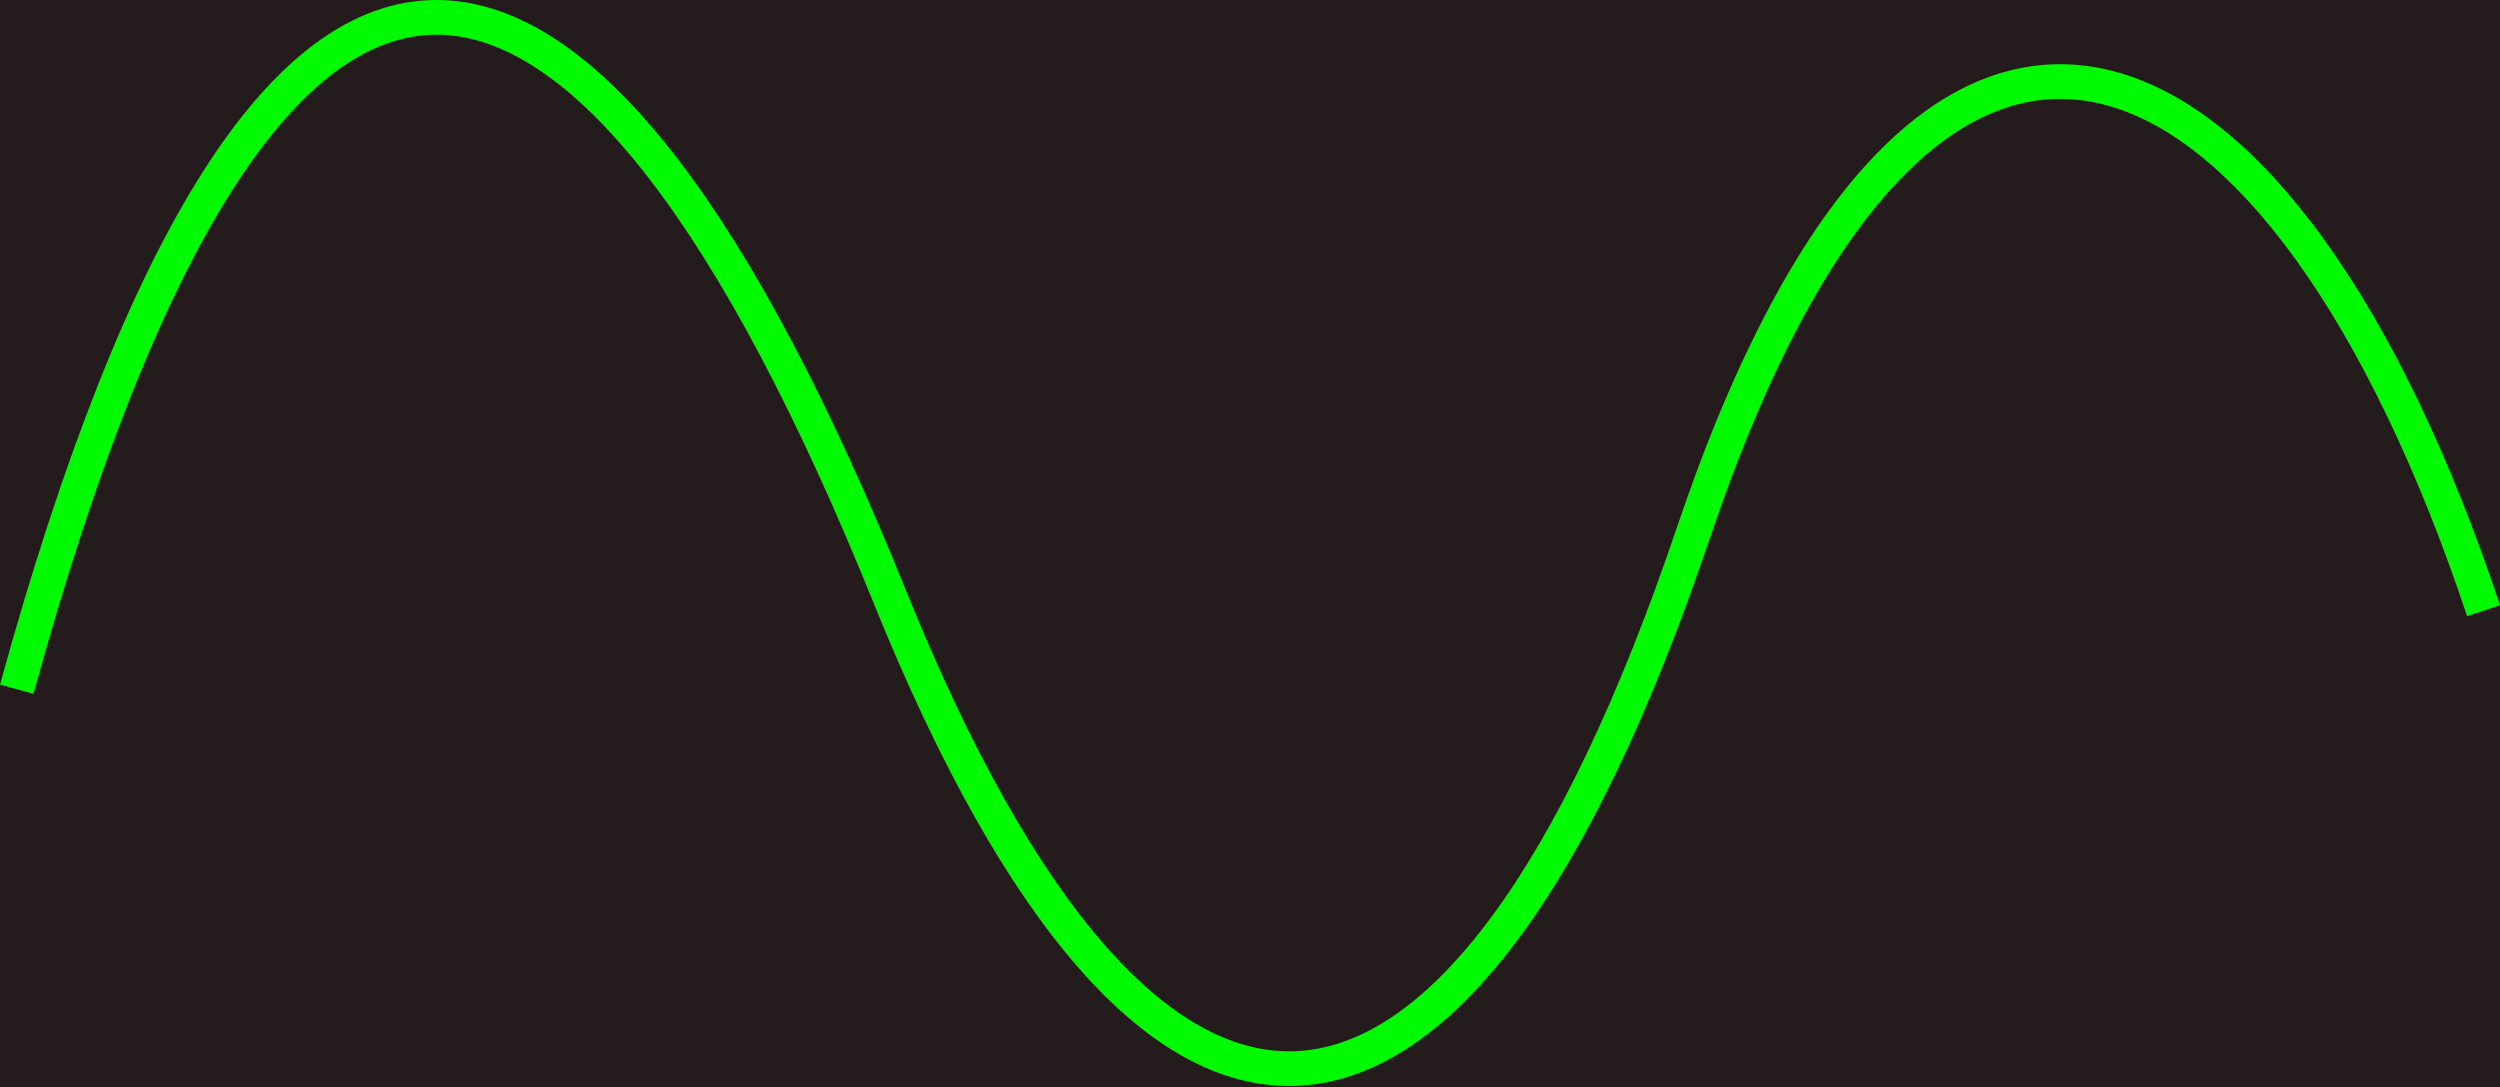
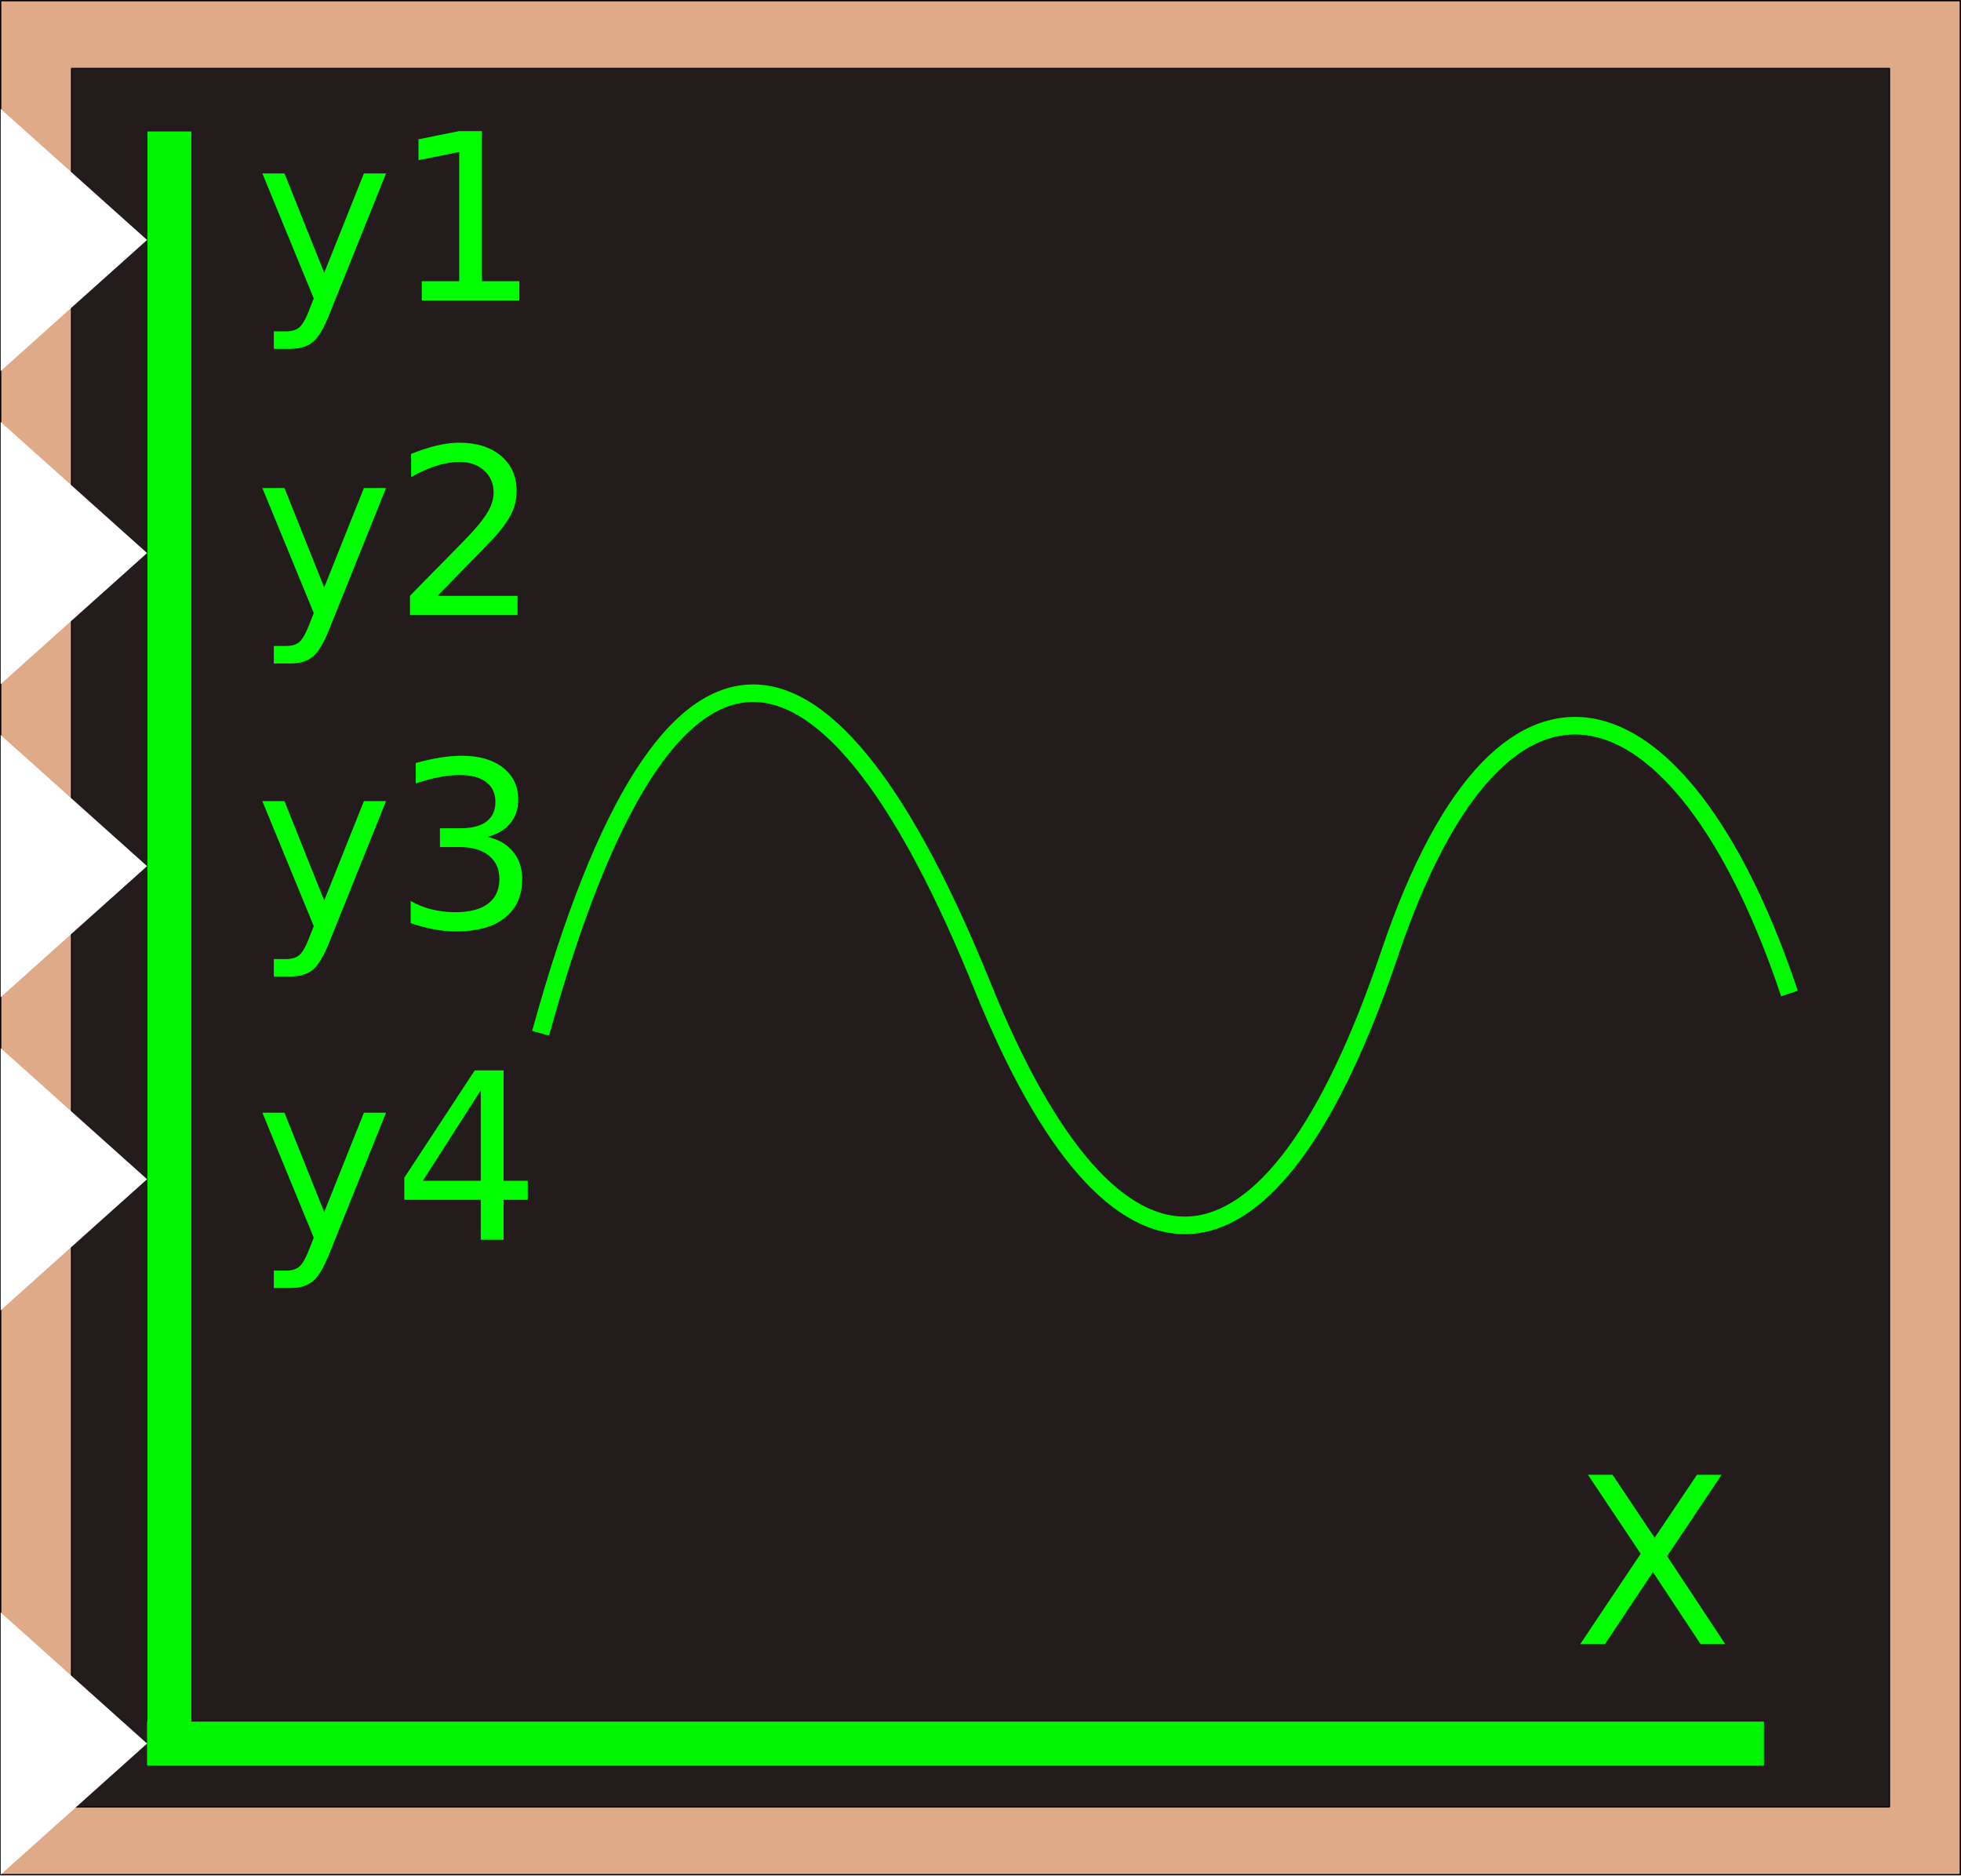
- <svg xmlns="http://www.w3.org/2000/svg" width="1089.315" height="473.205" viewBox="0 0 288.215 125.202" version="1.1" id="svg8">
+ <svg xmlns="http://www.w3.org/2000/svg" width="1687.788" height="1614.296" viewBox="0 0 446.561 427.116" version="1.1" id="svg8">
  <defs id="defs2" />
-   <g id="layer1" transform="translate(-263.8728,-19.98785)">
+   <g id="layer1" transform="translate(-142.6919,135.8923)">
    <g id="g4593">
      <g id="g4588">
        <path style="opacity:1;fill:#deaa87;stroke:#000000;stroke-width:0.3;stroke-linejoin:round;stroke-miterlimit:4;stroke-dasharray:none;stroke-dashoffset:0;stroke-opacity:1" d="M 142.842,-135.742 H 589.103 V 291.073 H 142.842 Z" id="rect4484" />
        <path style="opacity:1;fill:#241c1c;stroke:#000000;stroke-width:0.278;stroke-linejoin:round;stroke-miterlimit:4;stroke-dasharray:none;stroke-dashoffset:0;stroke-opacity:1" d="M 158.985,-120.302 H 572.959 v 395.936 H 158.985 Z" id="rect4484-6" />
      </g>
    </g>
    <path style="fill:none;fill-rule:evenodd;stroke:#00f500;stroke-width:10;stroke-linecap:butt;stroke-linejoin:miter;stroke-miterlimit:4;stroke-dasharray:none;stroke-opacity:1" d="M 176.179,261.213 H 544.379" id="path4595" />
    <path style="fill:#ffffff;fill-rule:evenodd;stroke:none;stroke-width:10;stroke-linecap:butt;stroke-linejoin:miter;stroke-miterlimit:4;stroke-dasharray:none;stroke-opacity:1" d="M 176.179,261.213 V -105.603" id="path4601" />
    <g id="text4628" style="font-style:normal;font-variant:normal;font-weight:normal;font-stretch:normal;font-size:52.917px;line-height:6.085px;font-family:sans-serif;-inkscape-font-specification:sans-serif;text-align:center;letter-spacing:0px;word-spacing:0px;writing-mode:lr-tb;text-anchor:middle;fill:#000000;fill-opacity:1;stroke:none;stroke-width:0.265px;stroke-linecap:butt;stroke-linejoin:miter;stroke-opacity:1" aria-label="X">
      <path id="path4690" style="fill:#00ff00;stroke-width:0.265px" d="m 504.296,199.996 h 5.607 l 9.586,14.34 9.638,-14.34 h 5.607 l -12.402,18.526 13.229,20.05 h -5.607 l -10.852,-16.407 -10.93,16.407 h -5.633 l 13.772,-20.593 z" />
    </g>
    <g id="text4628-7" style="font-style:normal;font-variant:normal;font-weight:normal;font-stretch:normal;font-size:52.917px;line-height:6.085px;font-family:sans-serif;-inkscape-font-specification:sans-serif;text-align:center;letter-spacing:0px;word-spacing:0px;writing-mode:lr-tb;text-anchor:middle;fill:#000000;fill-opacity:1;stroke:none;stroke-width:0.265px;stroke-linecap:butt;stroke-linejoin:miter;stroke-opacity:1" aria-label="y1">
      <path id="path4693" style="fill:#00ff00;stroke-width:0.265px" d="m 217.887,-64.766 q -2.015,5.168 -3.927,6.744 -1.912,1.576 -5.116,1.576 h -3.798 v -3.979 h 2.791 q 1.964,0 3.049,-0.93 1.085,-0.93 2.403,-4.392 l 0.853,-2.17 -11.705,-28.474 h 5.038 l 9.043,22.634 9.043,-22.634 h 5.038 z" />
      <path id="path4695" style="fill:#00ff00;stroke-width:0.265px" d="m 238.738,-71.845 h 8.527 v -29.43 l -9.276,1.86 v -4.754 l 9.224,-1.86 h 5.219 v 34.184 h 8.527 v 4.392 h -22.221 z" />
    </g>
    <g id="text4628-9" style="font-style:normal;font-variant:normal;font-weight:normal;font-stretch:normal;font-size:52.917px;line-height:6.085px;font-family:sans-serif;-inkscape-font-specification:sans-serif;text-align:center;letter-spacing:0px;word-spacing:0px;writing-mode:lr-tb;text-anchor:middle;fill:#000000;fill-opacity:1;stroke:none;stroke-width:0.265px;stroke-linecap:butt;stroke-linejoin:miter;stroke-opacity:1" aria-label="y2">
      <path id="path4698" style="fill:#00ff00;stroke-width:0.265px" d="m 217.887,6.89 q -2.015,5.168 -3.927,6.744 -1.912,1.576 -5.116,1.576 h -3.798 v -3.979 h 2.791 q 1.964,0 3.049,-0.93 1.085,-0.93 2.403,-4.392 l 0.853,-2.17 -11.705,-28.474 h 5.038 l 9.043,22.634 9.043,-22.634 h 5.038 z" />
      <path id="path4700" style="fill:#00ff00;stroke-width:0.265px" d="m 242.33,-0.19 h 18.216 V 4.202 h -24.495 v -4.392 q 2.971,-3.075 8.087,-8.242 5.142,-5.193 6.46,-6.692 2.506,-2.816 3.488,-4.754 1.008,-1.964 1.008,-3.85 0,-3.075 -2.17,-5.013 -2.145,-1.938 -5.607,-1.938 -2.455,0 -5.193,0.853 -2.713,0.853 -5.814,2.584 v -5.271 q 3.152,-1.266 5.891,-1.912 2.739,-0.646 5.013,-0.646 5.994,0 9.56,2.997 3.566,2.997 3.566,8.01 0,2.377 -0.904,4.522 -0.878,2.119 -3.23,5.013 -0.646,0.749 -4.108,4.341 -3.462,3.566 -9.767,9.999 z" />
    </g>
    <g id="text4628-5" style="font-style:normal;font-variant:normal;font-weight:normal;font-stretch:normal;font-size:52.917px;line-height:6.085px;font-family:sans-serif;-inkscape-font-specification:sans-serif;text-align:center;letter-spacing:0px;word-spacing:0px;writing-mode:lr-tb;text-anchor:middle;fill:#000000;fill-opacity:1;stroke:none;stroke-width:0.265px;stroke-linecap:butt;stroke-linejoin:miter;stroke-opacity:1" aria-label="y3">
      <path id="path4703" style="fill:#00ff00;stroke-width:0.265px" d="m 217.887,78.196 q -2.015,5.168 -3.927,6.744 -1.912,1.576 -5.116,1.576 h -3.798 v -3.979 h 2.791 q 1.964,0 3.049,-0.93 1.085,-0.93 2.403,-4.392 l 0.853,-2.17 -11.705,-28.474 h 5.038 l 9.043,22.634 9.043,-22.634 h 5.038 z" />
      <path id="path4705" style="fill:#00ff00;stroke-width:0.265px" d="m 253.647,54.709 q 3.747,0.801 5.839,3.333 2.119,2.532 2.119,6.253 0,5.71 -3.927,8.837 -3.927,3.126 -11.162,3.126 -2.429,0 -5.013,-0.491 -2.558,-0.465 -5.297,-1.421 v -5.038 q 2.17,1.266 4.754,1.912 2.584,0.646 5.4,0.646 4.909,0 7.467,-1.938 2.584,-1.938 2.584,-5.633 0,-3.411 -2.403,-5.323 -2.377,-1.938 -6.64,-1.938 h -4.496 v -4.289 h 4.703 q 3.85,0 5.891,-1.524 2.041,-1.55 2.041,-4.444 0,-2.971 -2.119,-4.548 -2.093,-1.602 -6.02,-1.602 -2.145,0 -4.599,0.465 -2.455,0.465 -5.4,1.447 v -4.651 q 2.971,-0.827 5.555,-1.24 2.61,-0.413 4.909,-0.413 5.943,0 9.405,2.713 3.462,2.687 3.462,7.286 0,3.204 -1.835,5.426 -1.835,2.196 -5.219,3.049 z" />
    </g>
    <g id="text4628-1" style="font-style:normal;font-variant:normal;font-weight:normal;font-stretch:normal;font-size:52.917px;line-height:6.085px;font-family:sans-serif;-inkscape-font-specification:sans-serif;text-align:center;letter-spacing:0px;word-spacing:0px;writing-mode:lr-tb;text-anchor:middle;fill:#000000;fill-opacity:1;stroke:none;stroke-width:0.265px;stroke-linecap:butt;stroke-linejoin:miter;stroke-opacity:1" aria-label="y4">
      <path id="path4708" style="fill:#00ff00;stroke-width:0.265px" d="m 217.887,149.154 q -2.015,5.168 -3.927,6.744 -1.912,1.576 -5.116,1.576 h -3.798 v -3.979 h 2.791 q 1.964,0 3.049,-0.93 1.085,-0.93 2.403,-4.393 l 0.853,-2.17 -11.705,-28.474 h 5.038 l 9.043,22.634 9.043,-22.634 h 5.038 z" />
      <path id="path4710" style="fill:#00ff00;stroke-width:0.265px" d="m 252.174,112.437 -13.177,20.593 h 13.177 z m -1.369,-4.548 h 6.563 v 25.141 h 5.504 v 4.341 h -5.504 v 9.095 h -5.193 v -9.095 h -17.415 v -5.038 z" />
    </g>
-     <path id="block-out-signal" d="m 42.02,87.603 a 2,2 0 0 1 -2,2 2,2 0 0 1 -2,-2 2,2 0 0 1 2,-2 2,2 0 0 1 2,2 z" style="opacity:1;fill:#ffffff;fill-opacity:1;stroke:none;stroke-width:1;stroke-miterlimit:4;stroke-dasharray:none;stroke-dashoffset:0;stroke-opacity:1" />
-     <path style="opacity:1;fill:#ffffff;fill-opacity:1;stroke:none;stroke-width:3.78;stroke-miterlimit:4;stroke-dasharray:none;stroke-dashoffset:0;stroke-opacity:1" d="m 418.908,-654.812 v 225.715 l 126,-112.857 z" transform="matrix(0.2645833,0,0,0.2645833,32.00595,62.15476)" id="rect10" />
-     <path style="opacity:1;fill:#ffffff;fill-opacity:1;stroke:none;stroke-width:3.78;stroke-miterlimit:4;stroke-dasharray:none;stroke-dashoffset:0;stroke-opacity:1" d="m 418.908,-385.309 v 225.715 l 126,-112.857 z" transform="matrix(0.2645833,0,0,0.2645833,32.00595,62.15476)" id="rect10-3" />
-     <path style="opacity:1;fill:#ffffff;fill-opacity:1;stroke:none;stroke-width:3.78;stroke-miterlimit:4;stroke-dasharray:none;stroke-dashoffset:0;stroke-opacity:1" d="m 418.908,-115.803 v 225.713 l 126,-112.855 z" transform="matrix(0.2645833,0,0,0.2645833,32.00595,62.15476)" id="rect10-6" />
-     <path style="opacity:1;fill:#ffffff;fill-opacity:1;stroke:none;stroke-width:3.78;stroke-miterlimit:4;stroke-dasharray:none;stroke-dashoffset:0;stroke-opacity:1" d="m 418.908,153.701 v 225.715 l 126,-112.857 z" transform="matrix(0.2645833,0,0,0.2645833,32.00595,62.15476)" id="rect10-7" />
-     <path style="opacity:1;fill:#ffffff;fill-opacity:1;stroke:none;stroke-width:3.78;stroke-miterlimit:4;stroke-dasharray:none;stroke-dashoffset:0;stroke-opacity:1" d="m 418.908,639.49 v 225.715 l 126,-112.857 z" transform="matrix(0.2645833,0,0,0.2645833,32.00595,62.15476)" id="rect10-5" />
+     <path style="opacity:1;fill:#ffffff;fill-opacity:1;stroke:none;stroke-width:3.78;stroke-miterlimit:4;stroke-dasharray:none;stroke-dashoffset:0;stroke-opacity:1" d="m 418.908,-654.812 v 225.715 l 126,-112.857 z" id="rect10" transform="matrix(0.2645833,0,0,0.2645833,32.00595,62.15476)" />
+     <path style="opacity:1;fill:#ffffff;fill-opacity:1;stroke:none;stroke-width:3.78;stroke-miterlimit:4;stroke-dasharray:none;stroke-dashoffset:0;stroke-opacity:1" d="m 418.908,-385.309 v 225.715 l 126,-112.857 z" id="rect10-3" transform="matrix(0.2645833,0,0,0.2645833,32.00595,62.15476)" />
+     <path style="opacity:1;fill:#ffffff;fill-opacity:1;stroke:none;stroke-width:3.78;stroke-miterlimit:4;stroke-dasharray:none;stroke-dashoffset:0;stroke-opacity:1" d="m 418.908,-115.803 v 225.713 l 126,-112.855 z" id="rect10-6" transform="matrix(0.2645833,0,0,0.2645833,32.00595,62.15476)" />
+     <path style="opacity:1;fill:#ffffff;fill-opacity:1;stroke:none;stroke-width:3.78;stroke-miterlimit:4;stroke-dasharray:none;stroke-dashoffset:0;stroke-opacity:1" d="m 418.908,153.701 v 225.715 l 126,-112.857 z" id="rect10-7" transform="matrix(0.2645833,0,0,0.2645833,32.00595,62.15476)" />
+     <path style="opacity:1;fill:#ffffff;fill-opacity:1;stroke:none;stroke-width:3.78;stroke-miterlimit:4;stroke-dasharray:none;stroke-dashoffset:0;stroke-opacity:1" d="m 418.908,639.49 v 225.715 l 126,-112.857 z" id="rect10-5" transform="matrix(0.2645833,0,0,0.2645833,32.00595,62.15476)" />
    <circle style="opacity:1;fill:none;stroke:none;stroke-width:1;stroke-linejoin:round;stroke-miterlimit:4;stroke-dasharray:none;stroke-dashoffset:0;stroke-opacity:1" id="block-in-signal-x" cx="175.861" cy="261.39" r="5" />
    <circle style="opacity:1;fill:none;stroke:none;stroke-width:1;stroke-linejoin:round;stroke-miterlimit:4;stroke-dasharray:none;stroke-dashoffset:0;stroke-opacity:1" id="block-in-signal-4" cx="175.861" cy="132.843" r="5" />
    <circle style="opacity:1;fill:none;stroke:none;stroke-width:1;stroke-linejoin:round;stroke-miterlimit:4;stroke-dasharray:none;stroke-dashoffset:0;stroke-opacity:1" id="block-in-signal-3" cx="175.861" cy="61.517" r="5" />
    <circle style="opacity:1;fill:none;stroke:none;stroke-width:1;stroke-linejoin:round;stroke-miterlimit:4;stroke-dasharray:none;stroke-dashoffset:0;stroke-opacity:1" id="block-in-signal-2" cx="175.861" cy="-9.809" r="5" />
    <circle style="opacity:1;fill:none;stroke:none;stroke-width:1;stroke-linejoin:round;stroke-miterlimit:4;stroke-dasharray:none;stroke-dashoffset:0;stroke-opacity:1" id="block-in-signal-1" cx="175.861" cy="-81.479" r="5" />
    <path style="fill:none;fill-rule:evenodd;stroke:#00f500;stroke-width:10;stroke-linecap:butt;stroke-linejoin:miter;stroke-miterlimit:4;stroke-dasharray:none;stroke-opacity:1" d="M 181.263,262.249 V -105.951" id="path4595-1" />
    <path style="fill:none;fill-rule:evenodd;stroke:#00fa00;stroke-width:4;stroke-linecap:butt;stroke-linejoin:miter;stroke-miterlimit:4;stroke-dasharray:none;stroke-opacity:1" d="M 265.801,99.442 C 295.092,-7.07 331.781,2.961 366.456,88.791 396.536,163.25 431.961,161.752 459.122,81.335 486.282,0.918 527.29,21.688 550.19,90.389" id="path5451" />
  </g>
</svg>
